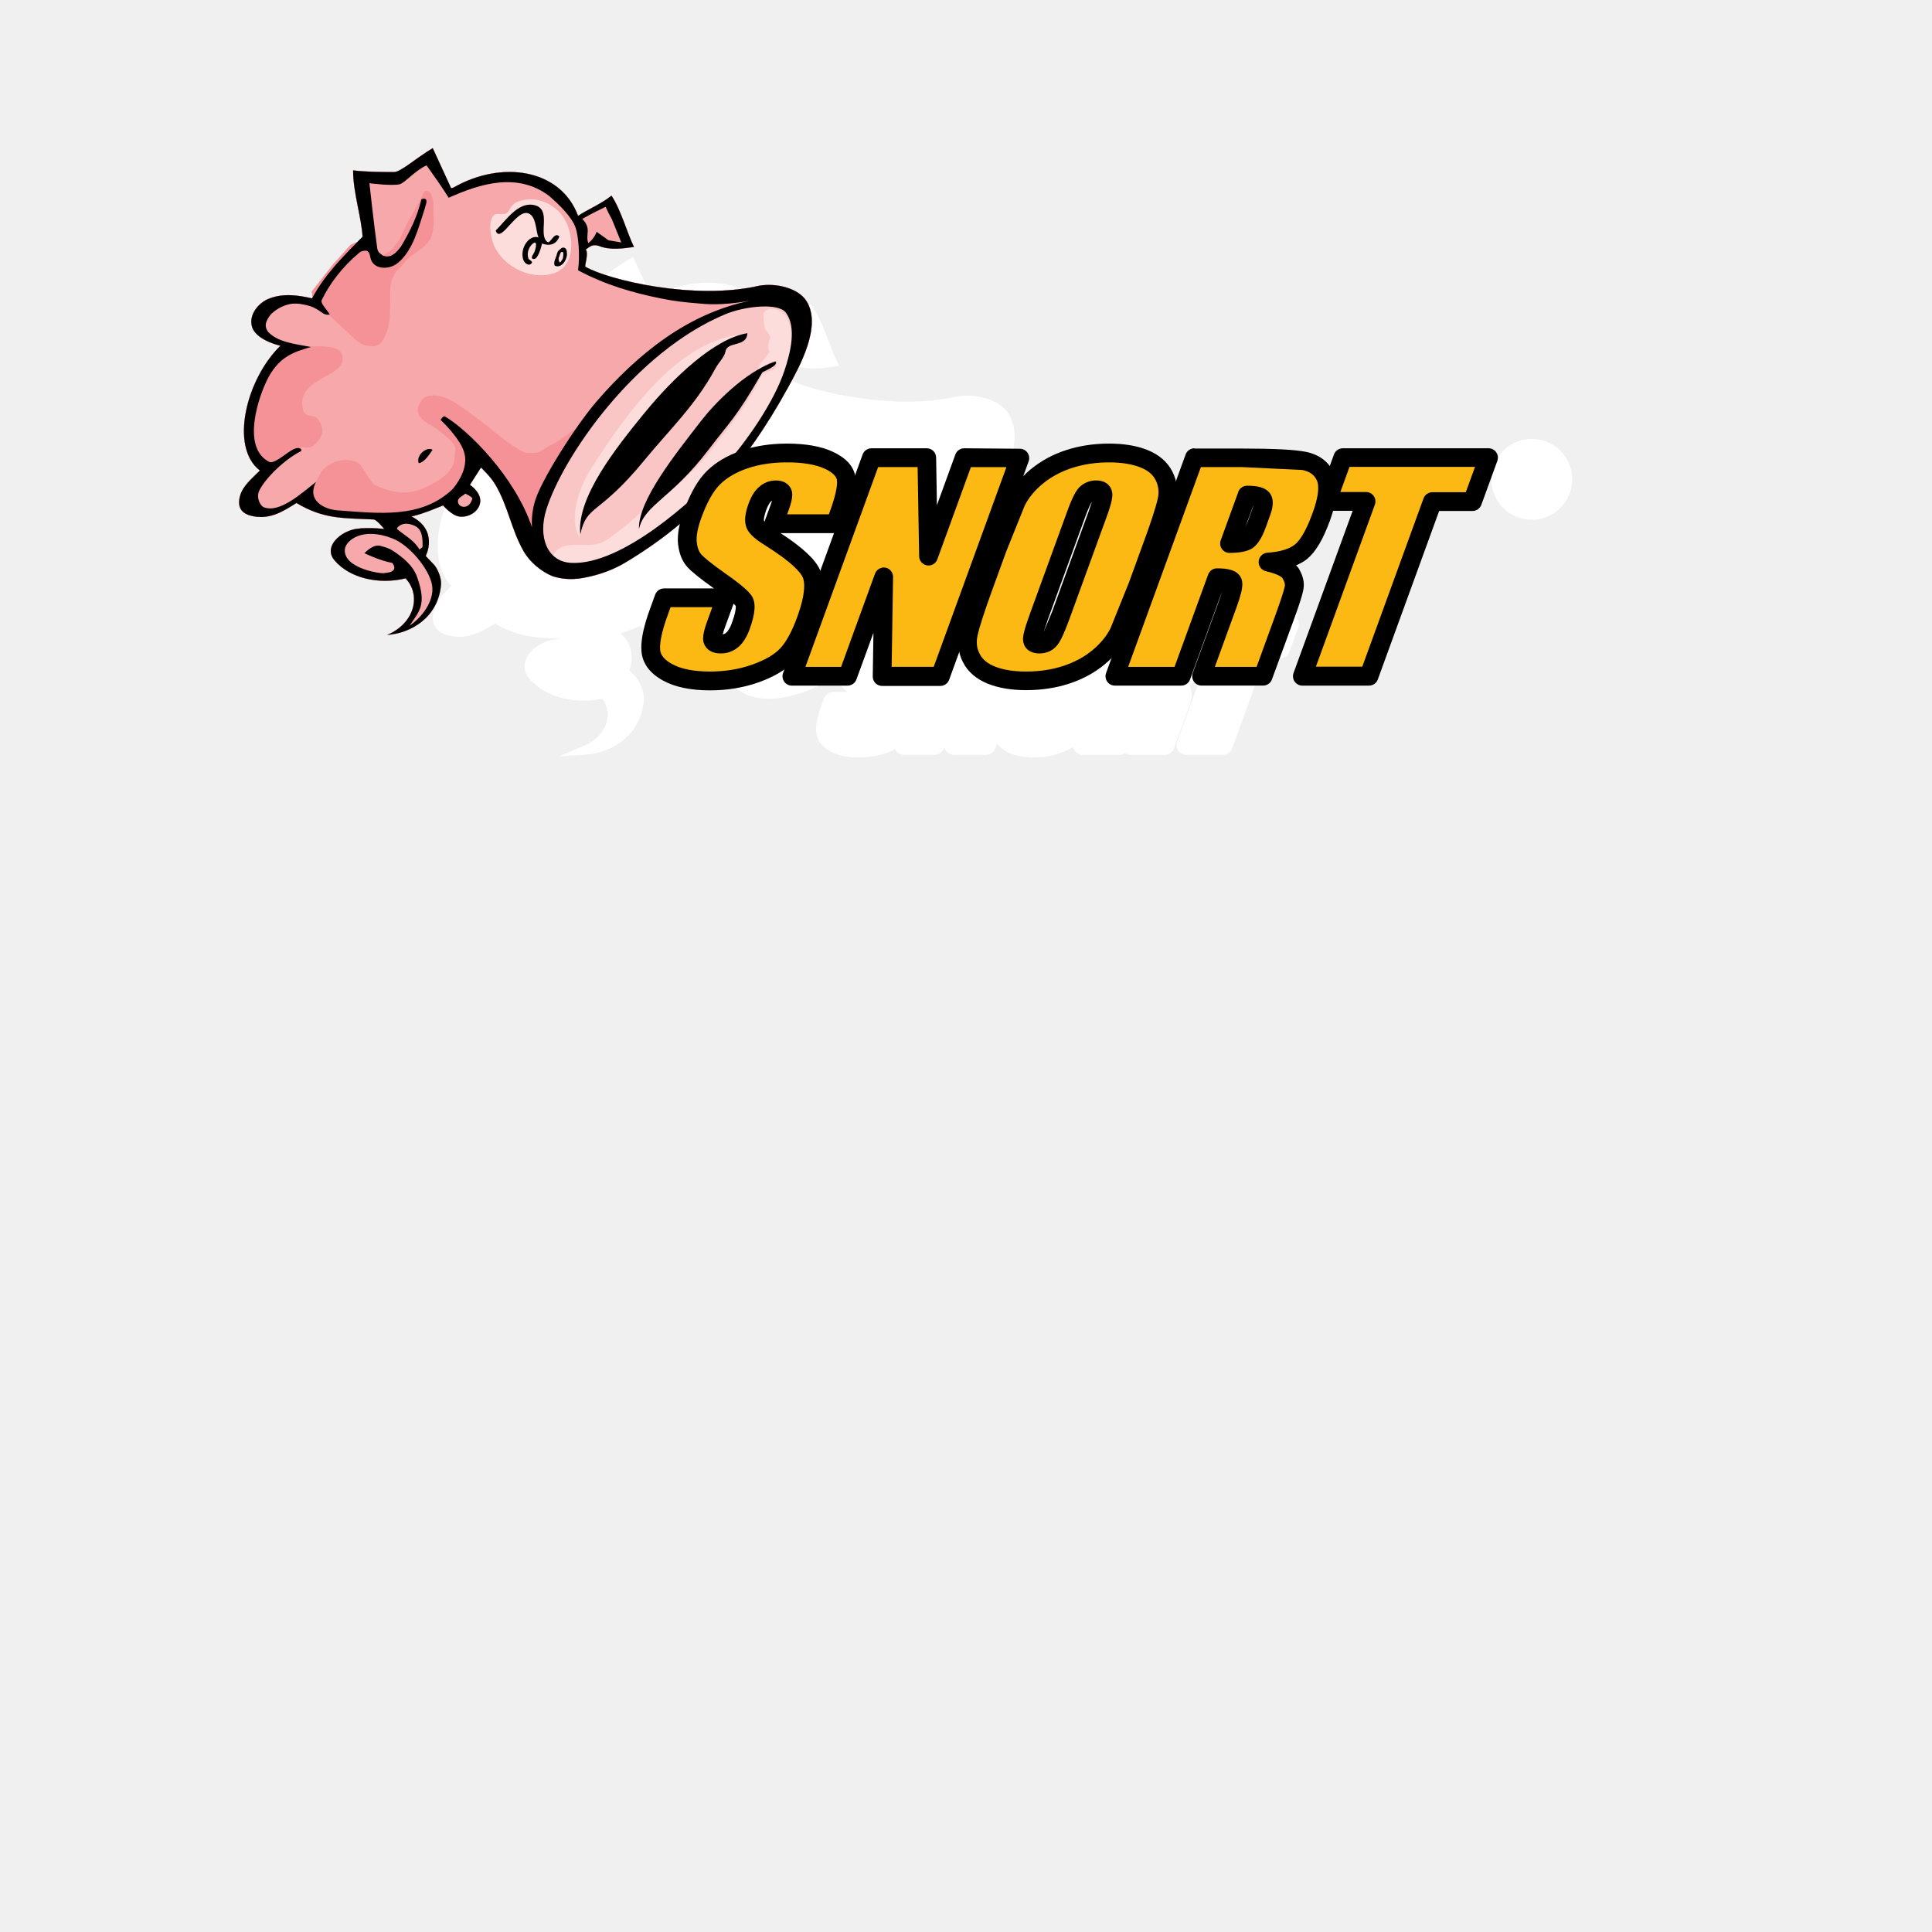
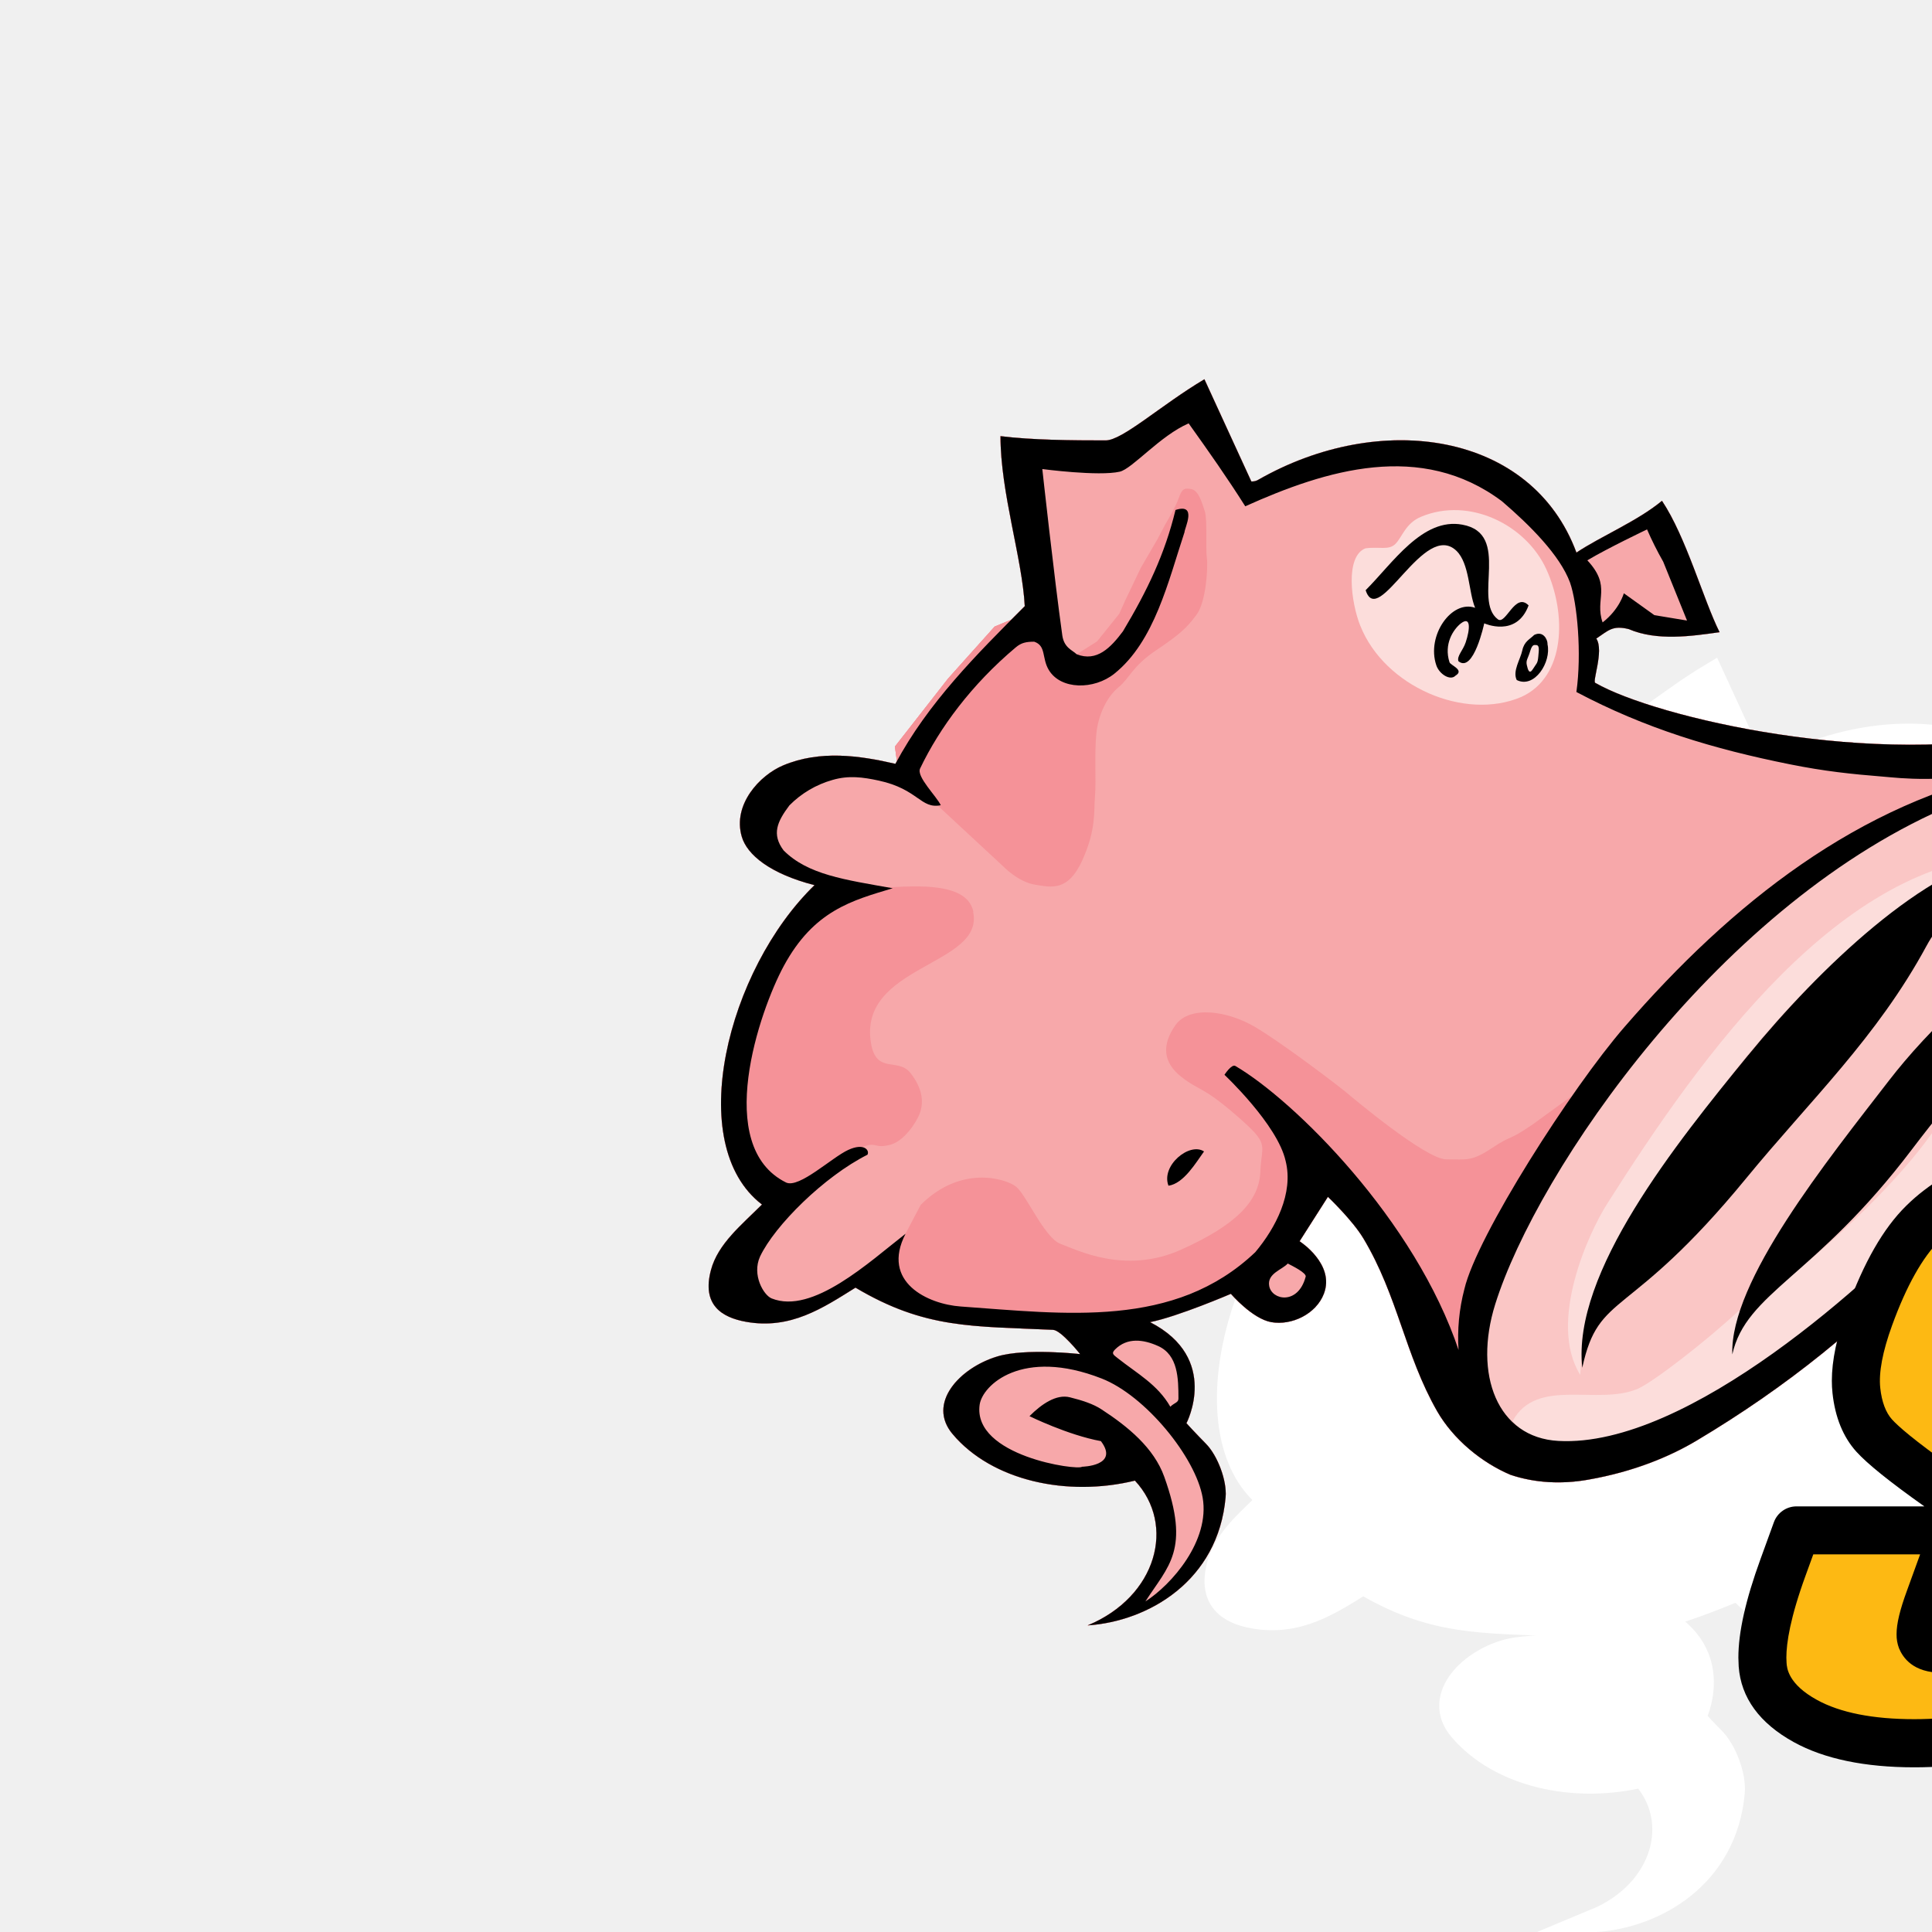
- <svg xmlns="http://www.w3.org/2000/svg" xmlns:xlink="http://www.w3.org/1999/xlink" width="100px" height="100px" viewBox="0 0 128 128">
+ <svg xmlns="http://www.w3.org/2000/svg" xmlns:xlink="http://www.w3.org/1999/xlink" viewBox="0 0 45 50" width="240" height="240">
  <path stroke-miterlimit="10" d="M85.42 41h-5.336c-.144 0-.274.09-.323.226l-.153.42c-.203-.27-.5-.45-.876-.526-.407-.08-1.18-.12-2.36-.12h-1.725c-.144 0-.274.09-.323.226l-.36.986c-.03-.12-.068-.24-.125-.353-.18-.356-.487-.624-.915-.796-.388-.157-.862-.236-1.406-.236a5.07 5.07 0 0 0-1.581.24c-.49.16-.926.397-1.293.7a3.71 3.71 0 0 0-.284.262l.207-.57c.038-.106.023-.223-.04-.315s-.17-.147-.282-.147h-2.04c-.144 0-.274.09-.323.226l-.677 1.86-.03-1.748c-.003-.188-.157-.338-.344-.338h-2.028c-.145 0-.274.09-.323.226l-.277.76c-.083-.36-.36-.65-.828-.866-.4-.182-.922-.277-1.546-.29 2.097-2.083 3.87-4.54 5.492-7.497.743-1.354 2.29-4.08 1.243-5.755-.523-.837-1.988-1.216-3.14-1.007-4.25.98-9.96-.374-11.493-1.257-.105 0 .23-.835.02-1.15.314-.21.422-.35.84-.245.733.314 1.62.183 2.35.08-.42-.84-.862-2.458-1.49-3.4-.628.523-1.586.92-2.214 1.34-1.157-3.125-5.074-3.694-8.24-1.882-.09.052-.176.04-.176.04l-1.216-2.642c-1.132.674-2.12 1.583-2.557 1.583-.85 0-1.883-.007-2.72-.11 0 1.465.562 3.152.628 4.4-1.255 1.255-2.51 2.51-3.348 4.08-.93-.216-1.953-.36-2.904.04-.608.255-1.314 1.016-1.072 1.844.137.47.732.96 1.883 1.256-2.256 2.184-3.394 6.71-1.36 8.265-.523.523-1.14 1.016-1.32 1.694-.242.902.276 1.227.902 1.34 1.157.21 2-.36 2.838-.883 1.805 1.073 3.028.994 5.114 1.092.21.01.7.628.7.628s-1.41-.16-2.14.06c-.98.294-1.836 1.217-1.157 2.014 1.013 1.2 2.956 1.63 4.715 1.2 1.066 1.145.57 3.002-1.223 3.747 1.57-.105 3.38-1.15 3.57-3.322.036-.417-.203-1.073-.517-1.387-.21-.21-.497-.523-.497-.523s.882-1.68-.942-2.616c.725-.145 2.092-.733 2.092-.733s.554.646 1.046.733c.525.092 1.158-.207 1.36-.733.296-.77-.628-1.36-.628-1.36l.733-1.15s.632.598.92 1.078c.894 1.495 1.07 3.003 1.906 4.468.42.732 1.157 1.334 1.9 1.648.628.21 1.315.25 2.02.124 1.183-.208 2.112-.602 2.792-1.007a29.8 29.8 0 0 0 1.179-.745c-.005.057-.01.115-.01.17 0 .06.003.12.01.176.037.346.152.628.342.838.157.174.477.43.974.784H55.2c-.144 0-.274.09-.323.226l-.192.527c-.213.585-.317 1.05-.317 1.412 0 .043.002.085.005.125.032.45.3.815.79 1.086.435.24 1.015.36 1.724.36.632 0 1.232-.1 1.782-.295.376-.134.69-.295.946-.48l-.05.14c-.04.106-.023.223.04.315s.17.147.282.147h2.04c.144 0 .274-.09.323-.227l.626-1.72-.025 1.604c0 .1.036.177.1.24s.153.103.245.103h2.132c.144 0 .274-.09.323-.227l.37-1.02a1.65 1.65 0 0 0 .132.388c.18.356.488.624.915.796.388.156.862.236 1.406.236a5.05 5.05 0 0 0 1.58-.24c.492-.16.926-.397 1.293-.7.09-.074.173-.15.25-.228l-.195.536c-.04.106-.023.223.042.315s.17.147.282.147h2.433c.145 0 .274-.09.323-.226l1.18-3.244c-.024.087-.057.193-.112.345l-.97 2.663c-.014.038-.02.078-.02.118 0 .07.02.138.062.197.065.092.17.147.282.147h2.262c.145 0 .274-.09.323-.227l.77-2.115c.327-.898.38-1.153.39-1.275.002-.024.003-.048.003-.072 0-.195-.063-.398-.188-.606-.026-.043-.063-.08-.098-.117.154-.067.295-.143.4-.238.3-.256.583-.716.834-1.404.044-.122.082-.238.115-.35h.717l-2.162 5.94c-.014.038-.02.078-.02.118 0 .07.02.138.062.197.065.092.17.147.282.147h2.432c.144 0 .274-.09.323-.227l2.248-6.176h1.224c.145 0 .274-.09.323-.227l.586-1.6a.34.34 0 0 0 .021-.118c0-.07-.02-.14-.062-.197-.065-.1-.17-.145-.282-.145zM60.93 45.5c-.004-.01-.005-.02-.01-.03-.17-.388-.644-.825-1.448-1.35h1.96zm15.848-2.273l-.16.438c-.037.104-.07.18-.1.24l.296-.814a.57.57 0 0 1-.037.137z" fill="#fff" stroke="#fff" stroke-width=".603" />
  <g fill="#f7a8aa">
    <use xlink:href="#B" />
    <use xlink:href="#C" />
  </g>
  <g fill="#fcdddb">
    <use xlink:href="#D" />
    <use xlink:href="#E" />
    <use xlink:href="#F" />
  </g>
  <g fill="#f59298">
    <use xlink:href="#G" />
    <use xlink:href="#H" />
    <use xlink:href="#I" />
  </g>
  <g fill="#f7a8aa">
    <use xlink:href="#B" />
    <use xlink:href="#C" />
  </g>
  <g fill="#fcdddb">
    <use xlink:href="#D" />
    <use xlink:href="#E" />
    <use xlink:href="#F" />
  </g>
  <g fill="#f59298">
    <use xlink:href="#G" />
    <use xlink:href="#H" />
    <use xlink:href="#I" />
  </g>
  <g fill="#f7a8aa">
    <use xlink:href="#B" />
    <use xlink:href="#C" />
  </g>
  <path d="M36.507 37.306c1.588 1.74 6.986-.66 11.188-5.623 4.16-4.915 6.183-10.04 4.988-11.482-1.05-1.264-7.46.4-12.025 5.66-4.26 4.91-6.226 9.172-4.15 11.445z" fill="#fac6c5" />
  <g fill="#fcdddb">
    <use xlink:href="#D" />
    <use xlink:href="#E" />
    <use xlink:href="#F" />
  </g>
  <g fill="#f59298">
    <use xlink:href="#G" />
    <use xlink:href="#H" />
    <use xlink:href="#I" />
  </g>
  <use xlink:href="#B" />
  <path d="M35.2 14.262c-.838-.828-2.03 2.036-2.357 1.012.7-.7 1.47-1.885 2.5-1.696 1.28.232.26 1.953.922 2.45.205.154.447-.717.795-.36-.315.844-1.148.464-1.148.464s-.276 1.3-.668.98c-.045-.135.116-.273.188-.488.112-.333.143-.7-.132-.485-.184.15-.44.524-.287 1 .025.08.397.2.155.347-.133.14-.42-.038-.497-.27-.26-.77.4-1.7 1.005-1.486-.172-.413-.14-1.136-.486-1.48zm2.35 2.4c0-.115-.115-.345-.345-.23-.115.115-.258.165-.308.4s-.258.537-.144.767c.46.23.9-.467.796-.926zm-.238.32c-.017.198-.044.176-.138.33s-.132.027-.16-.1.027-.16.088-.364c.052-.174.103-.153.128-.155.116-.01.1.1.082.287zM42.75 27.3c1.832-2.24 4.588-4.886 6.768-5.224-.056.967-1.352.496-1.457 1.228-.105.42-.414.643-.7 1.17-1.284 2.375-3.013 4-4.67 6.02-3.06 3.728-3.807 2.9-4.242 4.903-.268-2.454 2.418-5.796 4.3-8.097zm3.664.63c.868-1.125 2.87-3.255 4.962-3.988.244.3-.826.65-.88.746-1.73 3.012-2.198 3.32-3.52 5.064-2.5 3.3-4.287 3.693-4.644 5.3-.065-1.892 2.444-5 4.082-7.123zM27.74 30.686c-.2-.524.55-1.135.92-.886-.2.273-.522.832-.92.886z" />
  <path d="M101.485 29.625c-1.185 0-2.132.953-2.132 2.133s.947 2.132 2.132 2.132a2.13 2.13 0 1 0 0-4.265z" stroke-miterlimit="10" fill="#fff" stroke="#fff" stroke-width="1.09" />
  <path d="M55.353 34.697h-4.1l.392-1.076c.183-.502.247-.823.193-.96s-.205-.207-.45-.207c-.265 0-.5.093-.704.278s-.374.465-.51.84c-.175.483-.23.847-.166 1.092.058.245.367.54.925.887 1.6 1 2.54 1.818 2.818 2.458s.158 1.67-.36 3.09c-.375 1.033-.795 1.795-1.256 2.284s-1.16.9-2.09 1.232-1.936.498-3.012.498c-1.18 0-2.12-.192-2.816-.575s-1.066-.87-1.11-1.463.133-1.432.53-2.52l.346-.95h4.09l-.646 1.776c-.2.547-.27.9-.21 1.055s.24.235.536.235.555-.1.772-.297.397-.492.538-.88c.312-.857.38-1.417.205-1.68-.18-.263-.7-.7-1.585-1.313-.873-.617-1.436-1.068-1.7-1.348s-.408-.67-.46-1.166.06-1.13.34-1.9c.404-1.11.865-1.923 1.383-2.437s1.2-.917 2.043-1.206 1.79-.434 2.835-.434c1.143 0 2.06.16 2.75.474s1.08.714 1.165 1.194-.08 1.295-.498 2.446z" fill="#fdb913" />
  <path d="M49.108 29.858c-.93.32-1.698.775-2.28 1.352-.59.583-1.09 1.456-1.53 2.666-.262.72-.39 1.332-.39 1.86 0 .1.005.216.017.318.067.626.275 1.136.617 1.515.284.314.862.78 1.76 1.416h-3.31c-.26 0-.495.164-.584.41l-.346.952c-.385 1.057-.573 1.895-.573 2.552l.008.227c.058.812.54 1.472 1.43 1.962.785.432 1.834.65 3.116.65 1.143 0 2.226-.18 3.22-.534 1.02-.363 1.806-.83 2.334-1.39s.98-1.375 1.388-2.498c.36-.993.54-1.82.54-2.494 0-.407-.065-.758-.196-1.058-.305-.7-1.164-1.5-2.616-2.442h3.64a.62.62 0 0 0 .584-.41l.208-.573c.376-1.033.558-1.804.558-2.38 0-.14-.01-.27-.033-.39-.125-.7-.635-1.244-1.517-1.65-.77-.352-1.782-.53-3.01-.53-1.11 0-2.13.158-3.036.468zm-.155 12.977c.29-.265.53-.644.704-1.127.397-1.092.44-1.782.14-2.237-.163-.237-.502-.61-1.747-1.48-1.033-.73-1.433-1.087-1.585-1.256-.162-.18-.265-.455-.304-.814-.043-.398.06-.943.306-1.62.37-1.02.787-1.762 1.237-2.208s1.056-.802 1.807-1.06c.776-.266 1.662-.4 2.633-.4 1.047 0 1.885.14 2.49.417.337.154.752.41.812.74a.98.98 0 0 1 .012.171c0 .292-.087.862-.483 1.95-.001 0-.028.075-.06.163H52.15l.088-.24c.17-.463.25-.792.25-1.05 0-.134-.02-.25-.064-.354-.07-.18-.314-.597-1.027-.597-.418 0-.806.152-1.123.44-.28.255-.502.6-.677 1.088-.226.622-.283 1.087-.182 1.465.097.41.468.8 1.198 1.255 1.945 1.214 2.448 1.884 2.575 2.177.118.272.228.977-.374 2.63-.345.948-.724 1.645-1.124 2.07-.39.414-1.013.775-1.846 1.072-.86.306-1.803.462-2.804.462-1.07 0-1.917-.168-2.516-.498-.748-.41-.78-.826-.788-.962l-.005-.134c0-.375.098-1.028.5-2.13l.197-.542h2.765l-.342.942c-.182.498-.268.85-.268 1.126a.99.99 0 0 0 .063.363c.1.238.356.634 1.117.634a1.74 1.74 0 0 0 1.192-.459zm1.66-8.34c0-.002-.003-.017-.003-.048 0-.084.02-.282.156-.66.126-.347.257-.514.344-.593.01-.01.026-.007.038-.016l-.078.23-.392 1.077c-.01.023-.008.05-.013.075l-.052-.065zm-2.595 7.1l.584-1.604.14.148c.002.01.007.025.007.076 0 .135-.036.446-.262 1.068-.105.288-.234.507-.373.633-.07.065-.15.096-.235.115a4.92 4.92 0 0 1 .139-.435z" />
  <path d="M67.566 30.322l-5.27 14.48h-3.853l.103-6.583-2.396 6.583h-3.687l5.27-14.48h3.664l.108 6.52 2.373-6.52z" fill="#fdb913" />
  <path d="M63.88 29.7c-.26 0-.495.164-.584.41l-1.223 3.36-.052-3.158a.62.62 0 0 0-.622-.611h-3.664c-.262 0-.495.164-.584.41l-5.27 14.48a.62.62 0 0 0 .584.834h3.687c.26 0 .494-.164.584-.4l1.132-3.1-.046 2.898a.62.62 0 0 0 .621.622h3.853c.26 0 .495-.164.584-.4l5.27-14.48c.07-.19.04-.403-.075-.57s-.306-.265-.5-.265zm2.8 1.244L61.86 44.18h-2.786l.094-5.96c0-.3-.214-.558-.5-.612s-.593.114-.697.4l-2.246 6.174h-2.364l4.818-13.237h2.616l.1 5.91a.62.62 0 0 0 .518.603c.296.05.585-.12.687-.4l2.224-6.11h2.364z" />
  <path d="M75.388 38.803l-1.246 3.093c-.3.606-.754 1.16-1.36 1.66s-1.317.887-2.134 1.155-1.705.403-2.662.403c-.908 0-1.68-.128-2.31-.38s-1.075-.634-1.33-1.14-.317-1.06-.184-1.656.47-1.642 1.015-3.134l.902-2.48 1.245-3.092c.3-.607.755-1.16 1.36-1.662s1.317-.886 2.134-1.155 1.705-.402 2.663-.402c.908 0 1.678.126 2.31.38s1.075.633 1.33 1.14.317 1.06.183 1.656-.47 1.642-1.014 3.133zm-2.66-4.77c.246-.675.358-1.107.337-1.295s-.17-.283-.45-.283c-.237 0-.445.077-.626.23s-.407.602-.68 1.35l-2.468 6.78c-.307.844-.456 1.364-.444 1.56s.166.297.467.297c.308 0 .547-.114.715-.342s.408-.768.72-1.624z" fill="#fdb913" />
  <path d="M70.626 29.823a7.1 7.1 0 0 0-2.336 1.268c-.67.555-1.182 1.182-1.52 1.863-.312.628-.73 1.66-1.273 3.156 0 .001-.902 2.48-.902 2.48l-1.038 3.2c-.165.737-.086 1.434.235 2.07.325.644.88 1.128 1.654 1.438.7.282 1.557.426 2.54.426 1.02 0 1.98-.146 2.856-.434.888-.292 1.674-.717 2.337-1.267.67-.555 1.18-1.182 1.52-1.863.314-.633.73-1.666 1.274-3.157l.902-2.48 1.037-3.2c.165-.737.086-1.434-.235-2.07-.324-.644-.88-1.127-1.653-1.438-.7-.283-1.557-.426-2.54-.426-1.02 0-1.98.146-2.857.433zM65.91 44.157c-.5-.197-.82-.473-1.008-.844-.2-.378-.234-.784-.13-1.24.126-.567.46-1.596.992-3.056l.902-2.48 1.218-3.028c.26-.525.664-1.015 1.2-1.46.543-.45 1.192-.8 1.932-1.043.75-.246 1.58-.372 2.468-.372.824 0 1.523.113 2.077.336.5.197.82.473 1.007.844a1.78 1.78 0 0 1 .132 1.24c-.127.57-.46 1.598-1 3.056-.001.001-.903 2.48-.903 2.48l-1.22 3.028c-.26.525-.664 1.015-1.198 1.458-.543.45-1.193.8-1.932 1.043-.75.247-1.58.373-2.468.373-.825 0-1.523-.114-2.077-.336zm5.68-11.95c-.197.166-.453.488-.863 1.614l-2.468 6.78c-.42 1.148-.495 1.553-.48 1.807.02.407.32.883 1.088.883.507 0 .927-.205 1.215-.593.143-.193.363-.568.805-1.78l2.43-6.674c.367-1 .396-1.355.372-1.577-.046-.404-.35-.837-1.07-.837a1.58 1.58 0 0 0-1.027.375zm-2.162 8.82l2.468-6.78c.23-.63.372-.897.445-1l-.196.586-2.43 6.673-.573 1.367.284-.834z" />
  <path d="M79.135 30.322h3.117c2.077 0 3.46.07 4.145.205s1.158.488 1.418 1.05.164 1.462-.285 2.694c-.4 1.126-.85 1.883-1.318 2.27s-1.2.62-2.19.697c.805.185 1.3.433 1.488.743s.27.595.25.855-.245.974-.67 2.144l-1.39 3.823h-4.088L81.36 40c.282-.775.385-1.255.308-1.44s-.42-.278-1.03-.278l-2.377 6.53h-4.396zm3.49 2.487l-1.165 3.197c.5 0 .87-.057 1.11-.172s.478-.49.708-1.124l.288-.79c.166-.456.178-.755.037-.897s-.468-.214-.98-.214z" fill="#fdb913" />
  <path d="M79.135 29.7a.62.62 0 0 0-.584.409l-5.27 14.48a.62.62 0 0 0 .584.834h4.396a.62.62 0 0 0 .584-.41l2.133-5.862-.203.624-1.752 4.812a.62.62 0 0 0-.037.213c0 .125.038.25.112.356a.62.62 0 0 0 .5.265h4.088a.62.62 0 0 0 .584-.41l1.4-3.823c.6-1.622.688-2.083.706-2.305l.005-.13c0-.352-.114-.72-.34-1.095-.046-.077-.114-.143-.177-.2.278-.12.534-.258.742-.43.56-.463 1.053-1.293 1.506-2.536.3-.85.463-1.565.463-2.157 0-.4-.066-.724-.198-1-.34-.74-.984-1.225-1.86-1.4-.735-.147-2.13-.218-4.267-.218h-3.118zm3.117 1.244l4.024.193c.5.098.8.32.974.7.043.094.085.248.085.494 0 .354-.088.9-.4 1.73-.46 1.264-.87 1.787-1.13 2.002-.367.304-.987.5-1.843.556-.306.025-.55.268-.572.574-.002.016-.002.032-.002.047a.62.62 0 0 0 .482.605c.94.217 1.1.45 1.097.46.106.177.162.333.162.453v.03c-.004.05-.056.4-.635 1.982l-1.242 3.413h-2.765l1.447-3.978c.274-.753.373-1.194.373-1.497a1 1 0 0 0-.074-.394c-.245-.586-.986-.66-1.605-.66a.62.62 0 0 0-.584.409l-2.228 6.12h-3.073l4.818-13.237h2.68zm-.212 1.653l-1.164 3.2a.62.62 0 0 0 .584.834c.6 0 1.05-.077 1.38-.234.4-.195.725-.65 1.025-1.472l.287-.8c.095-.26.384-1.054-.106-1.548-.273-.275-.712-.397-1.42-.397-.262.001-.495.163-.585.4zm1 .862c-.006.062-.027.137-.067.248l-.288.8-.18.432.536-1.47z" />
  <path d="M98.607 30.322l-1.06 2.91H94.9L90.69 44.804h-4.395l4.21-11.572h-2.6l1.058-2.91z" fill="#fdb913" />
  <path d="M88.964 29.7a.62.62 0 0 0-.584.409l-1.06 2.9a.62.62 0 0 0 .585.834h1.712L85.7 44.59a.61.61 0 0 0-.037.213c0 .125.038.25.112.356.117.166.306.265.5.265H90.7a.62.62 0 0 0 .584-.41l4.063-11.16h2.212a.62.62 0 0 0 .584-.41l1.06-2.91c.026-.07.037-.142.037-.213 0-.125-.038-.25-.112-.356-.117-.166-.306-.265-.5-.265zm8.756 1.244l-.607 1.666H94.9c-.26 0-.494.164-.584.4l-4.062 11.16h-3.073l3.908-10.737a.62.62 0 0 0 .037-.213c0-.125-.038-.25-.112-.356-.117-.166-.306-.265-.5-.265h-1.712l.606-1.666h8.32z" />
  <defs>
    <path id="B" d="M53.425 19.94c-.523-.837-1.988-1.216-3.14-1.007-4.25.98-9.96-.374-11.493-1.257-.105 0 .23-.835.02-1.15.314-.21.422-.35.84-.245.733.314 1.62.183 2.35.08-.42-.84-.862-2.458-1.49-3.4-.628.523-1.586.92-2.214 1.34-1.157-3.125-5.073-3.694-8.238-1.882-.09.052-.176.04-.176.04L28.67 9.815c-1.132.674-2.12 1.583-2.557 1.583-.85 0-1.883-.007-2.72-.11 0 1.465.562 3.152.628 4.4-1.255 1.255-2.51 2.51-3.348 4.08-.93-.216-1.953-.36-2.904.04-.608.255-1.314 1.016-1.072 1.844.137.47.732.96 1.883 1.256-2.256 2.184-3.394 6.71-1.36 8.265-.523.523-1.14 1.016-1.32 1.694-.242.902.276 1.227.902 1.34 1.157.21 2-.36 2.838-.883 1.805 1.073 3.028.994 5.114 1.092.21.01.7.628.7.628s-1.41-.16-2.14.06c-.98.294-1.836 1.217-1.157 2.014 1.013 1.2 2.956 1.63 4.715 1.2 1.066 1.145.57 3.002-1.223 3.747 1.57-.105 3.38-1.15 3.57-3.322.036-.417-.203-1.073-.517-1.387-.21-.21-.497-.523-.497-.523s.882-1.68-.942-2.616c.725-.145 2.092-.733 2.092-.733s.554.646 1.046.733c.525.092 1.158-.207 1.36-.733.296-.77-.628-1.36-.628-1.36l.733-1.15s.632.598.92 1.078c.894 1.495 1.07 3.003 1.906 4.468.42.732 1.157 1.334 1.9 1.648.628.21 1.315.25 2.02.124 1.183-.208 2.112-.602 2.792-1.007 4.677-2.787 7.954-6.422 10.786-11.58.744-1.353 2.29-4.08 1.243-5.754zm-13.3-6.24a8.51 8.51 0 0 0 .419.837l.616 1.523-.845-.14-.79-.566s-.112.416-.55.754c-.212-.612.246-.92-.395-1.607.523-.313 1.546-.8 1.546-.8zm-11.5 25.06c.192 1.116-.802 2.25-1.482 2.685.593-.924 1.168-1.325.488-3.226-.268-.75-.942-1.3-1.622-1.743-.21-.14-.498-.234-.82-.314-.35-.088-.733.174-1.046.488 0 0 .994.49 1.848.646.488.646-.488.663-.488.663-.105.104-2.834-.275-2.65-1.604.07-.507 1.1-1.483 3.156-.68 1.137.443 2.437 2.044 2.616 3.086zm-1.15-3.924c.513.234.523.837.523 1.36 0 .105-.105.105-.21.21-.33-.575-.854-.855-1.36-1.255-.116-.092-.174-.122-.07-.227.314-.315.733-.262 1.116-.088zm3.814-1.79c-.195.732-.874.607-.942.236-.06-.325.338-.422.48-.582.114.06.5.246.463.347zm3.967 1.917c-1.125-3.387-4.264-6.487-5.787-7.377-.1-.052-.28.23-.28.23s1.373 1.288 1.583 2.23c.21.837-.26 1.733-.785 2.36-2.092 1.99-4.93 1.596-7.625 1.406-.842-.06-2.073-.627-1.426-1.883-.942.732-2.407 2.1-3.466 1.674-.205-.082-.517-.606-.3-1.084.382-.806 1.66-2.072 2.78-2.635.06-.114-.086-.314-.498-.124-.425.195-1.268 1-1.607.844-1.9-.94-.686-4.448-.06-5.606.78-1.44 1.772-1.695 2.818-2.01-1.244-.222-2.196-.35-2.824-.98-.314-.42-.164-.745.15-1.164a2.54 2.54 0 0 1 1.116-.659c.418-.122.786-.072 1.195.016 1.028.222 1.084.743 1.607.638-.11-.234-.636-.74-.535-.95.505-1.056 1.337-2.178 2.476-3.135.142-.12.268-.147.477-.147.314.105.193.42.375.727.31.525 1.175.52 1.698.102 1.046-.837 1.4-2.407 1.817-3.663 0-.105.34-.76-.233-.575-.278 1.148-.733 2.093-1.36 3.14-.314.42-.677.802-1.2.593-.105-.105-.324-.163-.37-.488-.21-1.5-.517-4.304-.517-4.304s1.457.193 2.004.068c.324-.074 1.05-.935 1.783-1.25.523.732 1.01 1.425 1.465 2.146 2.092-.942 4.55-1.7 6.644-.13.733.628 1.5 1.4 1.76 2.1.188.53.307 1.84.166 2.836 1.78.942 3.538 1.473 5.53 1.872.888.178 1.56.25 2.427.32.43.034 1.43.176 3.434-.176-4.082.837-7.378 3.458-10.15 6.657-1.36 1.568-3.82 5.406-4.14 6.78a4.94 4.94 0 0 0-.15 1.589zm16.706-10.38c-.68 2.02-2.446 4.662-4.264 6.643-1.69 1.84-6.5 6.252-9.868 6.065-1.58-.087-2.203-1.72-1.634-3.537 1.08-3.453 5.842-10.444 11.895-12.95 1.257-.52 3.48-.76 3.976-.092.717.963.318 2.617-.104 3.872z" />
    <path id="C" d="M53.425 19.94c-.523-.837-1.988-1.216-3.14-1.007-4.25.98-9.96-.374-11.493-1.257-.105 0 .23-.835.02-1.15.314-.21.422-.35.84-.245.733.314 1.62.183 2.35.08-.42-.84-.862-2.458-1.49-3.4-.628.523-1.586.92-2.214 1.34-1.157-3.125-5.073-3.694-8.238-1.882-.09.052-.176.04-.176.04L28.67 9.815c-1.132.674-2.12 1.583-2.557 1.583-.85 0-1.883-.007-2.72-.11 0 1.465.562 3.152.628 4.4-1.255 1.255-2.51 2.51-3.348 4.08-.93-.216-1.953-.36-2.904.04-.608.255-1.314 1.016-1.072 1.844.137.47.732.96 1.883 1.256-2.256 2.184-3.394 6.71-1.36 8.265-.523.523-1.14 1.016-1.32 1.694-.242.902.276 1.227.902 1.34 1.157.21 2-.36 2.838-.883 1.805 1.073 3.028.994 5.114 1.092.21.01.7.628.7.628s-1.41-.16-2.14.06c-.98.294-1.836 1.217-1.157 2.014 1.013 1.2 2.956 1.63 4.715 1.2 1.066 1.145.57 3.002-1.223 3.747 1.57-.105 3.38-1.15 3.57-3.322.036-.417-.203-1.073-.517-1.387-.21-.21-.497-.523-.497-.523s.882-1.68-.942-2.616c.725-.145 2.092-.733 2.092-.733s.554.646 1.046.733c.525.092 1.158-.207 1.36-.733.296-.77-.628-1.36-.628-1.36l.733-1.15s.632.598.92 1.078c.894 1.495 1.07 3.003 1.906 4.468.42.732 1.157 1.334 1.9 1.648.628.21 1.315.25 2.02.124 1.183-.208 2.112-.602 2.792-1.007 4.677-2.787 7.954-6.422 10.786-11.58.744-1.353 2.29-4.08 1.243-5.753zm-1.465 4.643c-.68 2.02-2.446 4.662-4.264 6.643-1.69 1.84-6.5 6.252-9.868 6.065-1.58-.087-2.203-1.72-1.634-3.537 1.08-3.453 5.842-10.444 11.895-12.95 1.257-.52 3.48-.76 3.976-.092.717.963.318 2.617-.104 3.872z" />
    <path id="D" d="M32.706 16.2c-.246-.615-.395-1.798.128-2.008.363-.052.61.06.784-.12s.26-.532.658-.698c1.255-.525 2.72.21 3.244 1.36s.505 2.78-.647 3.302c-1.465.628-3.54-.268-4.167-1.838z" />
    <path id="E" d="M50.617 21.38c0-.314-.174-.68.244-.89.524-.105 1.084.153 1.274.54 1.343 2.755-2.1 7.462-4.273 10.06-1.913 2.298-4.64 4.412-7.57 5.773-1.15.418-2.703.96-3.645-.087.628-1.15 2.206-.386 3.244-.837.4-.174 1.796-1.256 2.62-2.028-.21.42 3.378-2.332 4.948-4.53 1.15-1.465 2.215-2.86 2.948-4.428.21-.418.785-.26.994-.68 0-.105.227-.35.018-.35-.523 0-.75.33-1.186.575 0-.42.488-.697.785-1.255-.105.105-.227-.33.017-.855-.07-.453-.42-.384-.42-1.012z" />
    <path id="F" d="M45.545 24.385c-2.498 2.155-4.832 5.32-6.438 8.398-.714 1.368-.696 2.882-.714 2.795-.837-1.36.214-3.658.695-4.416 2.487-3.924 6.052-8.875 10.43-9.032-1.36.314-2.96 1.38-3.974 2.255z" />
    <path id="G" d="M21.327 31.183c1.04-1.04 2.197-.683 2.465-.475s.742 1.336 1.158 1.485 1.663.802 3.118.148 2.02-1.277 2.05-2.02.267-.683-.623-1.455-.95-.624-1.426-1-.505-.83-.148-1.336 1.336-.386 2.08.06 2.138 1.514 2.316 1.662 2.08 1.752 2.613 1.752.653.06 1.188-.297.386-.15 1.07-.623l.98-.713-1.396 2.762-1.1 2.97-.356 1.248-1.247-1.782-.594-1.425-1.07-.89-.683-.683-.594.653-.92 1.514-3.74 1.455-2.583-.06-2.257-.208-1.217-1" />
    <path id="H" d="M22.684 23.6c.305 1.4-3 1.367-2.64 3.412.138.79.698.356 1.014.752s.382.792.203 1.148-.466.646-.713.712c-.433.116-.356-.09-.713.06s-.534.356-.534.356l-1 .653-.445.326-.92-.683-.445-1.1.178-2.138.475-1.632.86-1.484.83-.802 1.128-.15s.502-.082 1.158-.09c.968-.01 1.47.19 1.572.656z" />
    <path id="I" d="M21.044 20.176l2.424 2.25s.384.4.82.47.854.175 1.22-.628.296-1.256.33-1.657-.017-1.116.035-1.622.28-.96.575-1.203.35-.54.977-.96.802-.593 1.046-.924.296-1.238.262-1.465.017-.994-.052-1.203-.157-.54-.35-.576-.244 0-.33.244-.35.68-.35.68l-.192.366-.436.75-.4.837-.157.35-.575.715-.523.33-.54.105-.575-.907-.506-.122-.506.21-1.203 1.343-1.378 1.762.07.506" />
  </defs>
</svg>
